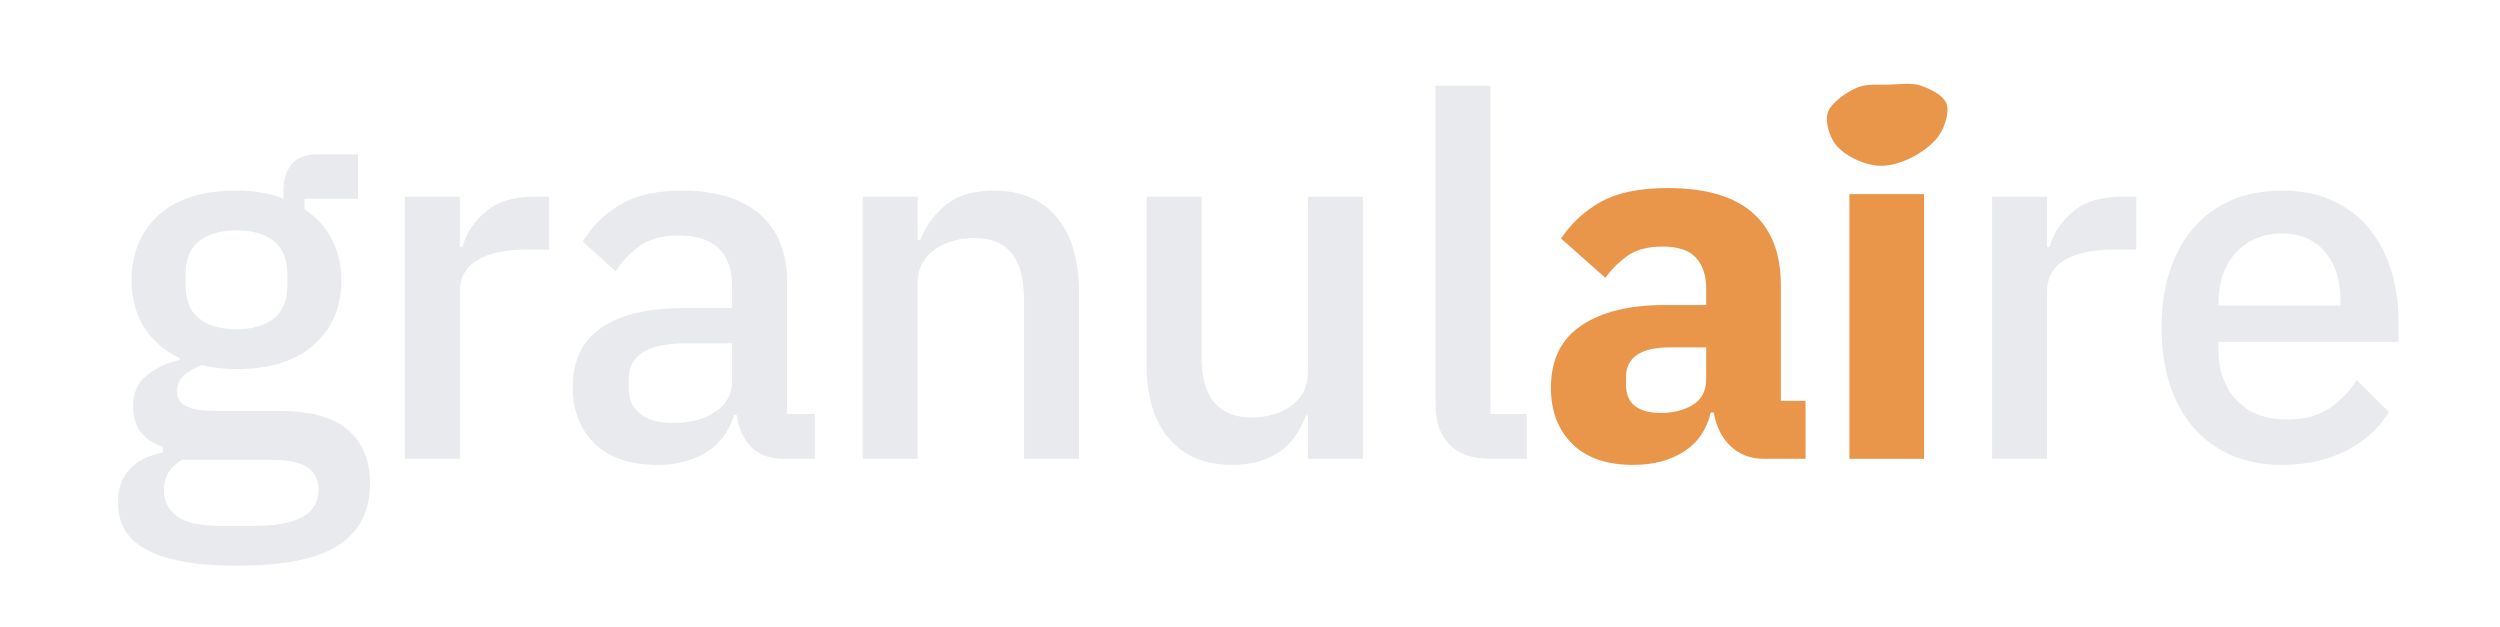
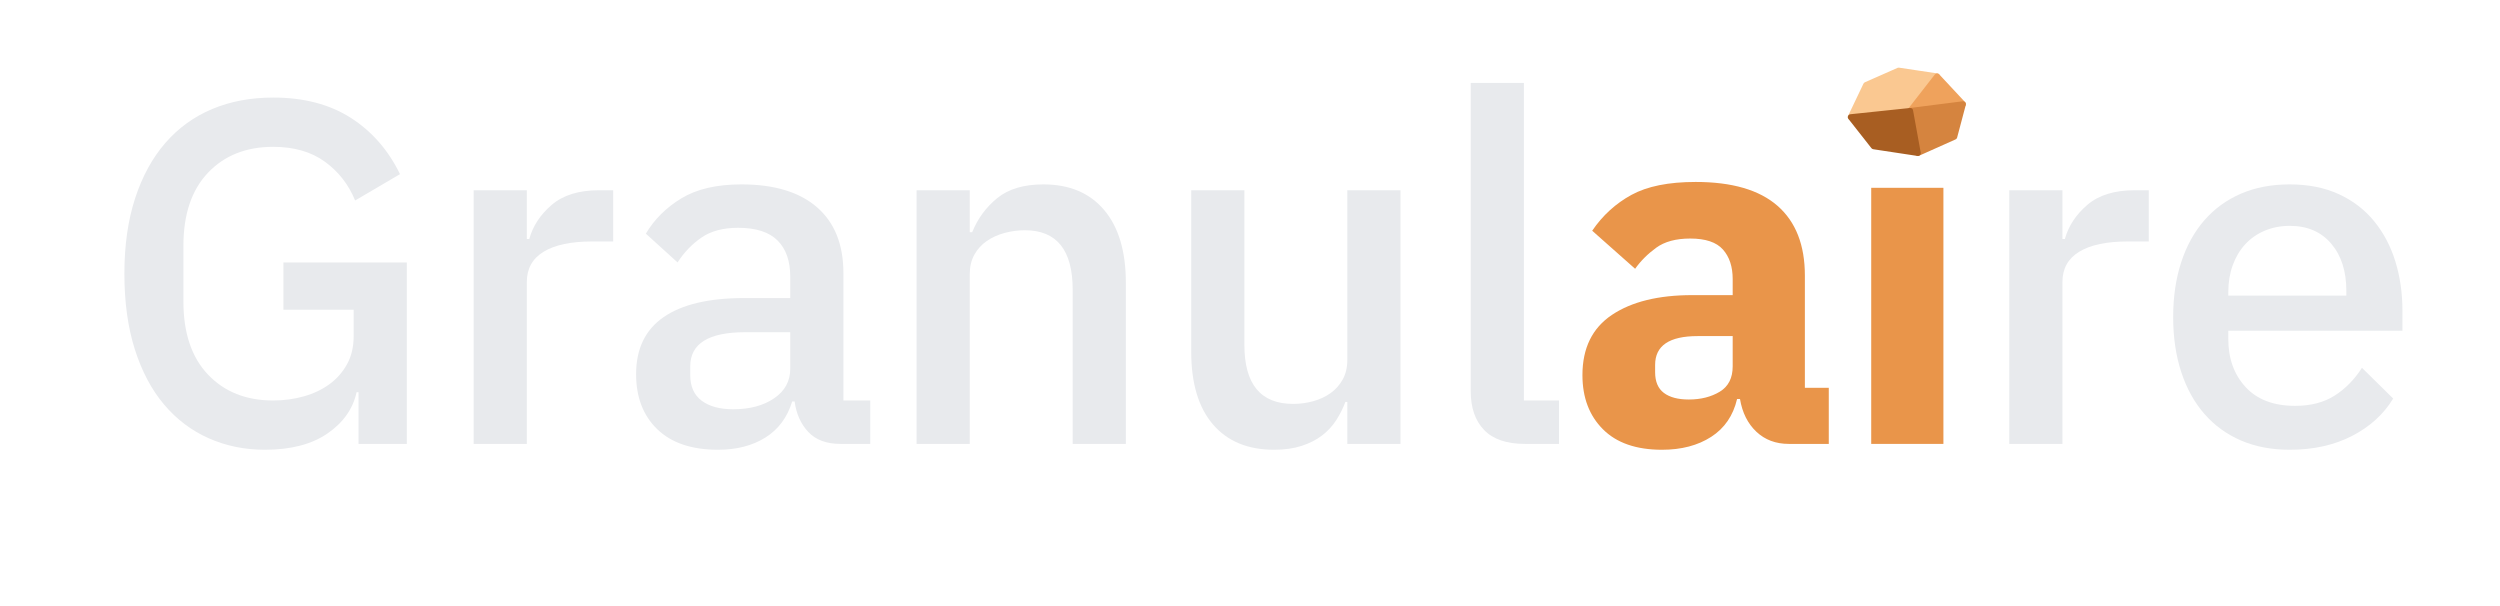
- <svg xmlns="http://www.w3.org/2000/svg" viewBox="0 0 595 149" width="595" height="149" role="img" aria-label="granulaire">
-   <path fill="#E8EAED" transform="translate(24.00 109.20) scale(0.12 -0.12)" d="M534 -49Q534 -130 472.0 -171.0Q410 -212 270 -212Q206 -212 161.5 -203.5Q117 -195 88.5 -179.0Q60 -163 47.0 -140.0Q34 -117 34 -87Q34 -44 57.5 -20.0Q81 4 123 13V24Q64 43 64 104Q64 144 91.0 165.5Q118 187 156 196V200Q110 222 85.5 261.5Q61 301 61 354Q61 434 114.5 483.0Q168 532 268 532Q323 532 362 516V530Q362 565 378.5 584.5Q395 604 430 604H510V516H404V495Q439 472 458.0 435.5Q477 399 477 354Q477 275 423.0 226.5Q369 178 269 178Q231 178 201 186Q181 179 166.0 166.5Q151 154 151 134Q151 113 170.0 104.0Q189 95 224 95H352Q448 95 491.0 56.5Q534 18 534 -49ZM432 -61Q432 -34 411.5 -18.0Q391 -2 337 -2H161Q125 -23 125 -62Q125 -94 150.5 -113.5Q176 -133 237 -133H305Q432 -133 432 -61ZM269 257Q317 257 343.5 278.5Q370 300 370 345V365Q370 410 343.5 431.5Q317 453 269 453Q221 453 194.5 431.5Q168 410 168 365V345Q168 300 194.5 278.5Q221 257 269 257Z" />
-   <path fill="#E8EAED" transform="translate(87.00 109.20) scale(0.12 -0.12)" d="M78 0V520H187V420H192Q203 460 238.0 490.0Q273 520 335 520H364V415H321Q256 415 221.5 394.0Q187 373 187 332V0Z" />
-   <path fill="#E8EAED" transform="translate(131.52 109.20) scale(0.12 -0.12)" d="M459 0Q416 0 393.0 24.5Q370 49 365 87H360Q345 38 305.0 13.0Q265 -12 208 -12Q127 -12 83.5 30.0Q40 72 40 143Q40 221 96.5 260.0Q153 299 262 299H356V343Q356 391 330.0 417.0Q304 443 249 443Q203 443 174.0 423.0Q145 403 125 372L60 431Q86 475 133.0 503.5Q180 532 256 532Q357 532 411.0 485.0Q465 438 465 350V89H520V0ZM239 71Q290 71 323.0 93.5Q356 116 356 154V229H264Q151 229 151 159V141Q151 106 174.5 88.5Q198 71 239 71Z" />
-   <path fill="#E8EAED" transform="translate(195.96 109.20) scale(0.12 -0.12)" d="M78 0V520H187V434H192Q209 476 243.5 504.0Q278 532 338 532Q418 532 462.5 479.5Q507 427 507 330V0H398V316Q398 438 300 438Q279 438 258.5 432.5Q238 427 222.0 416.0Q206 405 196.5 388.0Q187 371 187 348V0Z" />
-   <path fill="#E8EAED" transform="translate(264.12 109.20) scale(0.12 -0.12)" d="M393 86H389Q382 67 370.5 49.0Q359 31 341.5 17.5Q324 4 299.5 -4.0Q275 -12 243 -12Q162 -12 117.5 40.0Q73 92 73 189V520H182V203Q182 82 282 82Q303 82 323.0 87.5Q343 93 358.5 104.0Q374 115 383.5 132.0Q393 149 393 172V520H502V0H393Z" />
-   <path fill="#E8EAED" transform="translate(332.28 109.20) scale(0.12 -0.12)" d="M189 0Q133 0 105.5 28.5Q78 57 78 108V740H187V89H259V0Z" />
-   <path fill="#E9954A" transform="translate(365.04 109.20) scale(0.12 -0.12)" d="M457 0Q417 0 390.5 25.0Q364 50 357 92H351Q339 41 298.0 14.5Q257 -12 197 -12Q118 -12 76.0 30.0Q34 72 34 141Q34 224 94.5 264.5Q155 305 259 305H342V338Q342 376 322.0 398.5Q302 421 255 421Q211 421 185.0 402.0Q159 383 142 359L54 437Q86 484 134.5 510.5Q183 537 266 537Q378 537 434.0 488.0Q490 439 490 345V115H539V0ZM252 91Q289 91 315.5 107.0Q342 123 342 159V221H270Q183 221 183 162V147Q183 118 201.0 104.5Q219 91 252 91Z" />
-   <path fill="#E9954A" transform="translate(431.88 109.20) scale(0.12 -0.12)" d="M69 0V525H217V0Z" />
-   <path fill="#E8EAED" transform="translate(464.76 109.20) scale(0.12 -0.12)" d="M78 0V520H187V420H192Q203 460 238.0 490.0Q273 520 335 520H364V415H321Q256 415 221.5 394.0Q187 373 187 332V0Z" />
-   <path fill="#E8EAED" transform="translate(509.28 109.20) scale(0.12 -0.12)" d="M282 -12Q226 -12 182.0 7.0Q138 26 107.0 61.5Q76 97 59.5 147.5Q43 198 43 260Q43 322 59.5 372.5Q76 423 107.0 458.5Q138 494 182.0 513.0Q226 532 282 532Q339 532 382.5 512.0Q426 492 455.0 456.5Q484 421 498.5 374.0Q513 327 513 273V232H156V215Q156 155 191.5 116.5Q227 78 293 78Q341 78 374.0 99.0Q407 120 430 156L494 93Q465 45 410.0 16.5Q355 -12 282 -12ZM282 447Q254 447 230.5 437.0Q207 427 190.5 409.0Q174 391 165.0 366.0Q156 341 156 311V304H398V314Q398 374 367.0 410.5Q336 447 282 447Z" />
-   <path fill="#E9954A" d="M463.22,24.55C464.00,26.45 463.02,29.68 461.79,31.76C460.55,33.84 458.07,35.77 455.81,37.05C453.54,38.33 450.64,39.34 448.21,39.45C445.77,39.56 443.21,38.74 441.21,37.72C439.20,36.70 437.18,35.23 436.18,33.34C435.18,31.44 434.24,28.41 435.20,26.34C436.16,24.26 439.51,21.91 441.94,20.88C444.37,19.85 447.24,20.23 449.77,20.14C452.29,20.06 454.85,19.63 457.09,20.37C459.33,21.10 462.43,22.66 463.22,24.55Z" />
+ <svg xmlns="http://www.w3.org/2000/svg" viewBox="0 0 615 149" width="615" height="149" role="img" aria-label="Granulaire">
+   <path fill="#E8EAED" transform="translate(24.00 109.20) scale(0.12 -0.12)" d="M535 106H531Q520 55 471.5 21.5Q423 -12 343 -12Q281 -12 228.0 11.5Q175 35 136.5 80.5Q98 126 76.5 193.5Q55 261 55 349Q55 436 77.0 503.5Q99 571 139.0 617.0Q179 663 235.0 686.5Q291 710 360 710Q454 710 519.0 668.5Q584 627 620 553L528 499Q508 548 466.0 578.5Q424 609 360 609Q277 609 226.5 556.0Q176 503 176 406V292Q176 195 226.5 142.0Q277 89 360 89Q393 89 423.0 97.5Q453 106 475.5 122.5Q498 139 511.5 163.5Q525 188 525 221V275H381V372H634V0H535Z" />
+   <path fill="#E8EAED" transform="translate(107.16 109.20) scale(0.12 -0.12)" d="M78 0V520H187V420H192Q203 460 238.0 490.0Q273 520 335 520H364V415H321Q256 415 221.5 394.0Q187 373 187 332V0Z" />
+   <path fill="#E8EAED" transform="translate(151.68 109.20) scale(0.12 -0.12)" d="M459 0Q416 0 393.0 24.5Q370 49 365 87H360Q345 38 305.0 13.0Q265 -12 208 -12Q127 -12 83.5 30.0Q40 72 40 143Q40 221 96.5 260.0Q153 299 262 299H356V343Q356 391 330.0 417.0Q304 443 249 443Q203 443 174.0 423.0Q145 403 125 372L60 431Q86 475 133.0 503.5Q180 532 256 532Q357 532 411.0 485.0Q465 438 465 350V89H520V0ZM239 71Q290 71 323.0 93.5Q356 116 356 154V229H264Q151 229 151 159V141Q151 106 174.5 88.5Q198 71 239 71Z" />
+   <path fill="#E8EAED" transform="translate(216.12 109.20) scale(0.12 -0.12)" d="M78 0V520H187V434H192Q209 476 243.5 504.0Q278 532 338 532Q418 532 462.5 479.5Q507 427 507 330V0H398V316Q398 438 300 438Q279 438 258.5 432.5Q238 427 222.0 416.0Q206 405 196.5 388.0Q187 371 187 348V0Z" />
+   <path fill="#E8EAED" transform="translate(284.28 109.20) scale(0.12 -0.12)" d="M393 86H389Q382 67 370.5 49.0Q359 31 341.5 17.5Q324 4 299.5 -4.0Q275 -12 243 -12Q162 -12 117.5 40.0Q73 92 73 189V520H182V203Q182 82 282 82Q303 82 323.0 87.5Q343 93 358.5 104.0Q374 115 383.5 132.0Q393 149 393 172V520H502V0H393Z" />
+   <path fill="#E8EAED" transform="translate(352.44 109.20) scale(0.12 -0.12)" d="M189 0Q133 0 105.5 28.5Q78 57 78 108V740H187V89H259V0Z" />
+   <path fill="#E9954A" transform="translate(385.20 109.20) scale(0.12 -0.12)" d="M457 0Q417 0 390.5 25.0Q364 50 357 92H351Q339 41 298.0 14.5Q257 -12 197 -12Q118 -12 76.0 30.0Q34 72 34 141Q34 224 94.5 264.5Q155 305 259 305H342V338Q342 376 322.0 398.5Q302 421 255 421Q211 421 185.0 402.0Q159 383 142 359L54 437Q86 484 134.5 510.5Q183 537 266 537Q378 537 434.0 488.0Q490 439 490 345V115H539V0ZM252 91Q289 91 315.5 107.0Q342 123 342 159V221H270Q183 221 183 162V147Q183 118 201.0 104.5Q219 91 252 91Z" />
+   <path fill="#E9954A" transform="translate(452.04 109.20) scale(0.12 -0.12)" d="M69 0V525H217V0Z" />
+   <path fill="#E8EAED" transform="translate(484.92 109.20) scale(0.12 -0.12)" d="M78 0V520H187V420H192Q203 460 238.0 490.0Q273 520 335 520H364V415H321Q256 415 221.5 394.0Q187 373 187 332V0Z" />
+   <path fill="#E8EAED" transform="translate(529.44 109.20) scale(0.12 -0.12)" d="M282 -12Q226 -12 182.0 7.0Q138 26 107.0 61.5Q76 97 59.5 147.5Q43 198 43 260Q43 322 59.5 372.5Q76 423 107.0 458.5Q138 494 182.0 513.0Q226 532 282 532Q339 532 382.5 512.0Q426 492 455.0 456.5Q484 421 498.5 374.0Q513 327 513 273V232H156V215Q156 155 191.5 116.5Q227 78 293 78Q341 78 374.0 99.0Q407 120 430 156L494 93Q465 45 410.0 16.5Q355 -12 282 -12ZM282 447Q254 447 230.5 437.0Q207 427 190.5 409.0Q174 391 165.0 366.0Q156 341 156 311V304H398V314Q398 374 367.0 410.5Q336 447 282 447Z" />
+   <path fill="#FAC891" stroke="#FAC891" stroke-width="1.42" stroke-linejoin="round" d="M455.27,28.81 L459.05,20.89 L467.07,17.35 L476.52,18.77 L469.91,27.27Z" />
+   <path fill="#EFA25C" stroke="#EFA25C" stroke-width="1.42" stroke-linejoin="round" d="M476.52,18.77 L482.90,25.62 L469.91,27.27Z" />
+   <path fill="#D5843F" stroke="#D5843F" stroke-width="1.42" stroke-linejoin="round" d="M482.90,25.62 L480.77,33.65 L471.80,37.66 L469.91,27.27Z" />
+   <path fill="#A85E22" stroke="#A85E22" stroke-width="1.42" stroke-linejoin="round" d="M471.80,37.66 L460.93,36.01 L455.27,28.81 L469.91,27.27Z" />
</svg>
